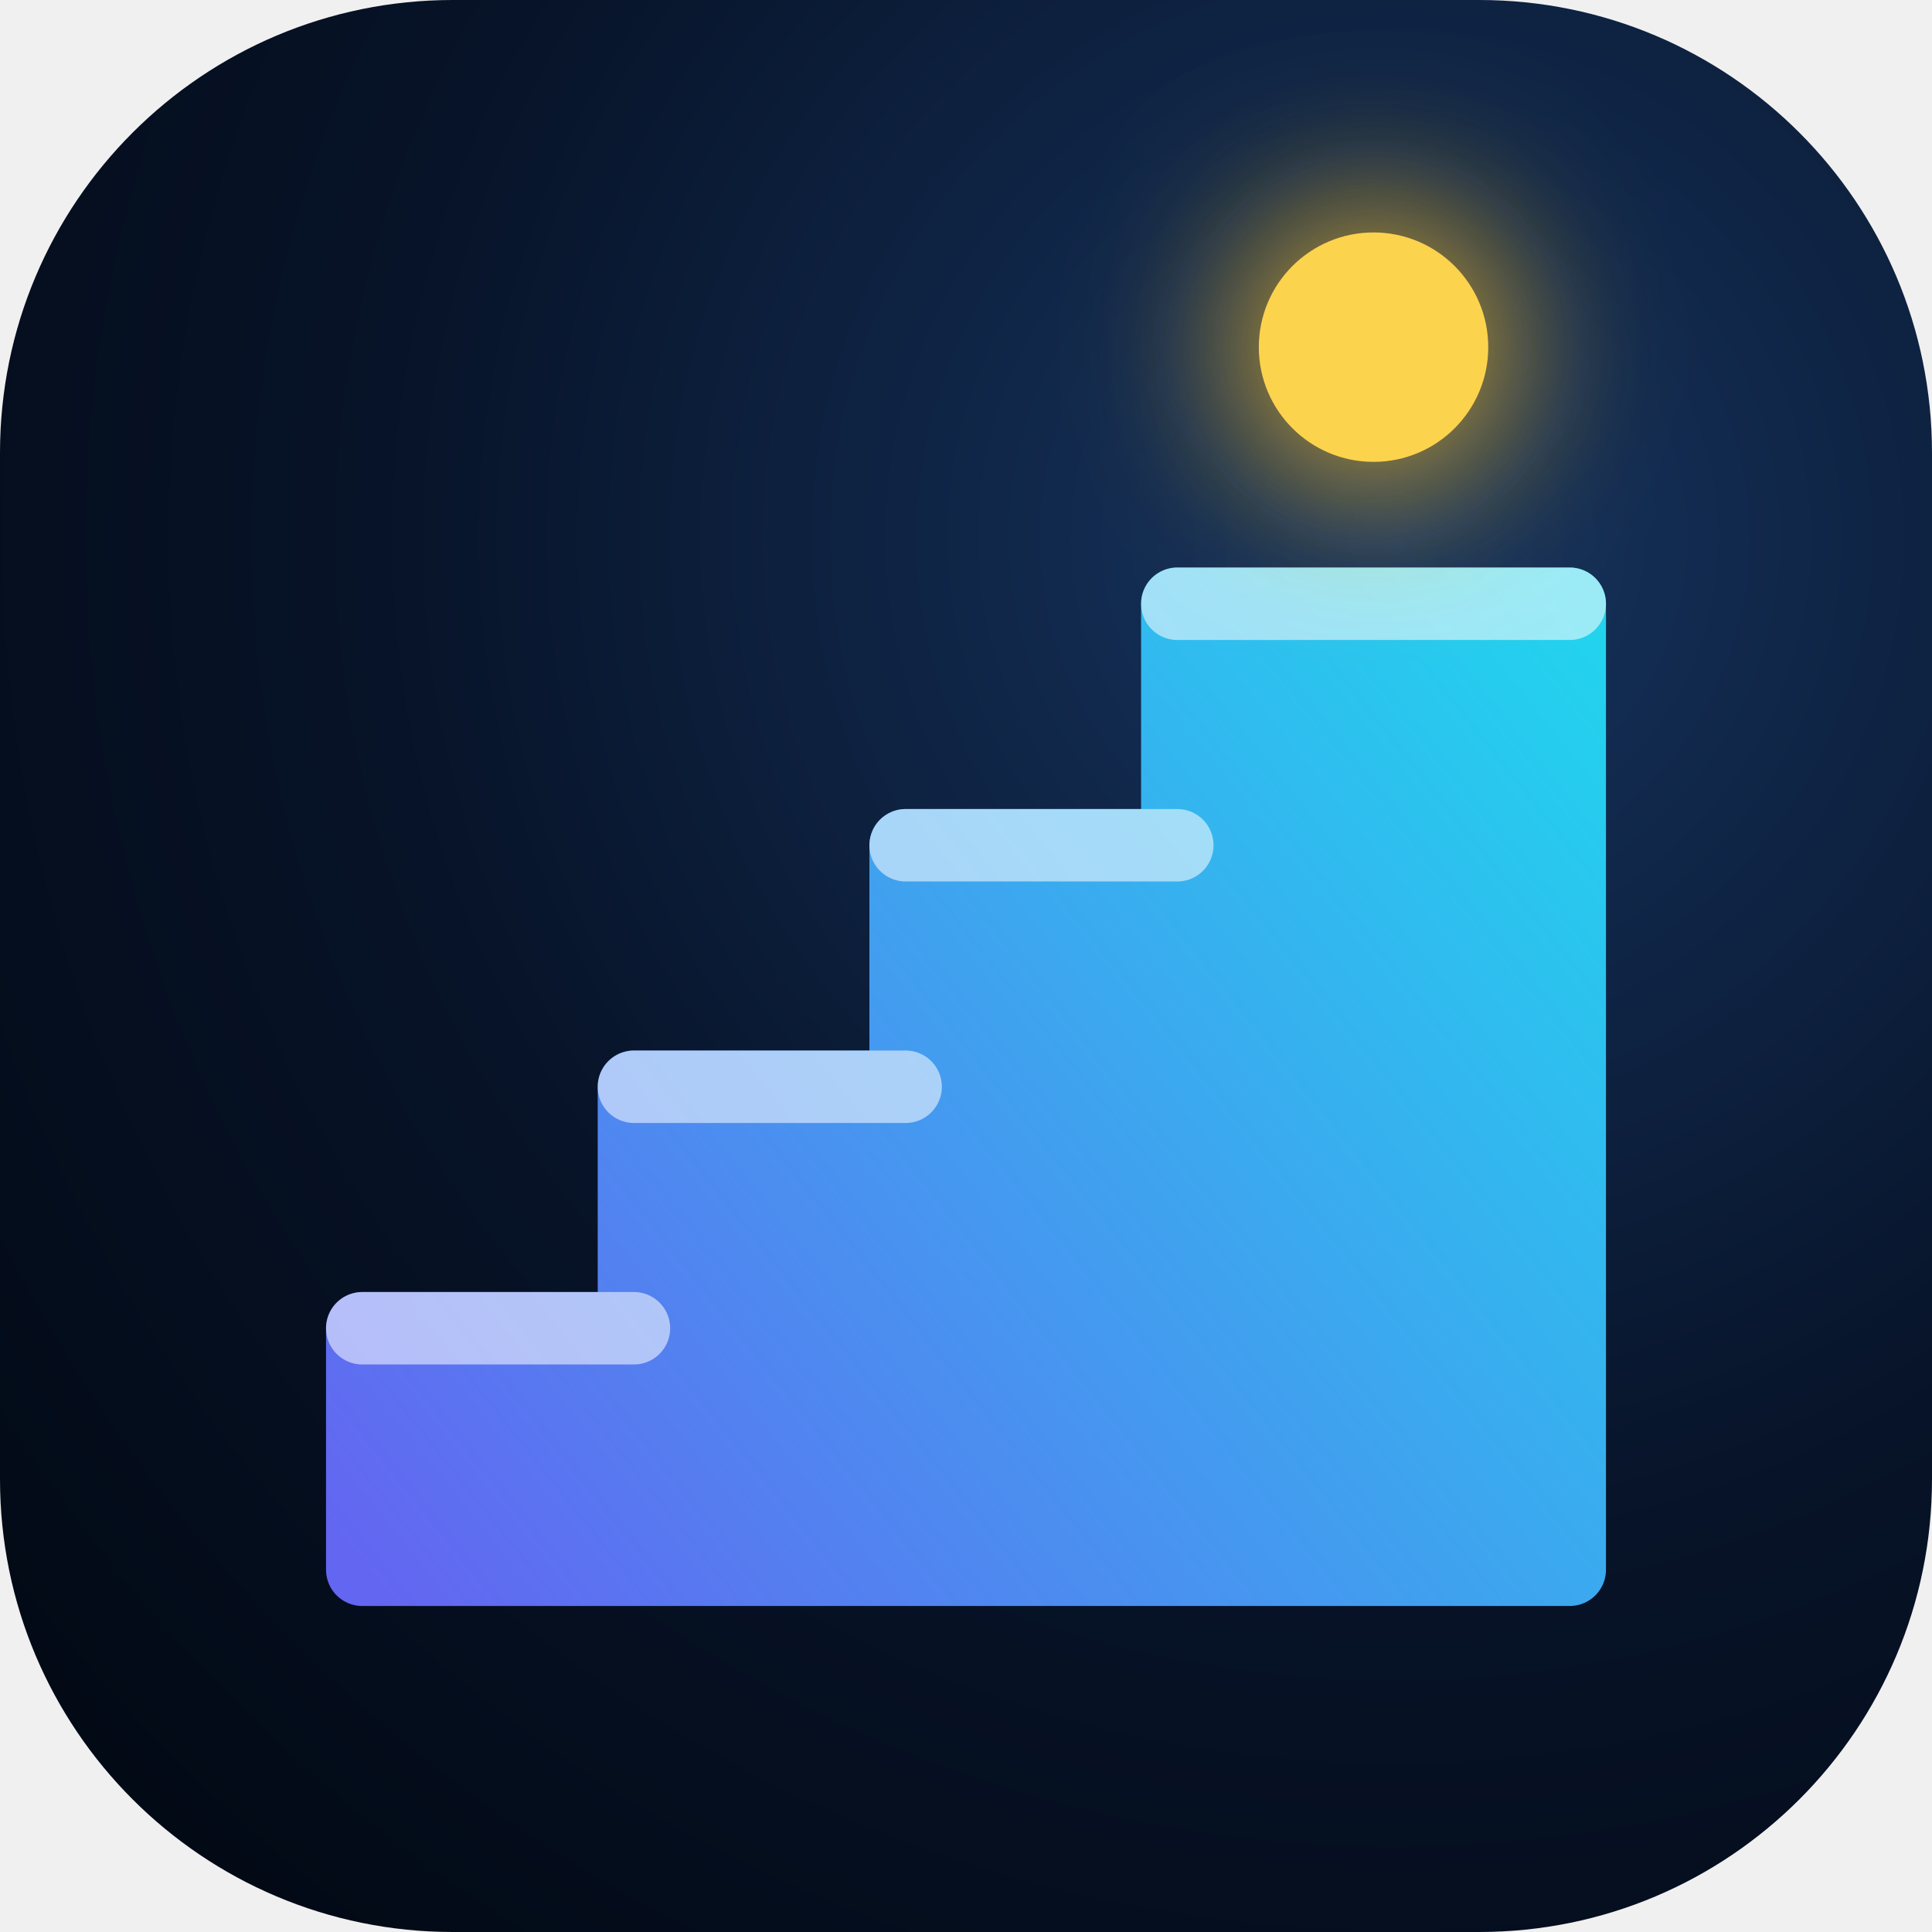
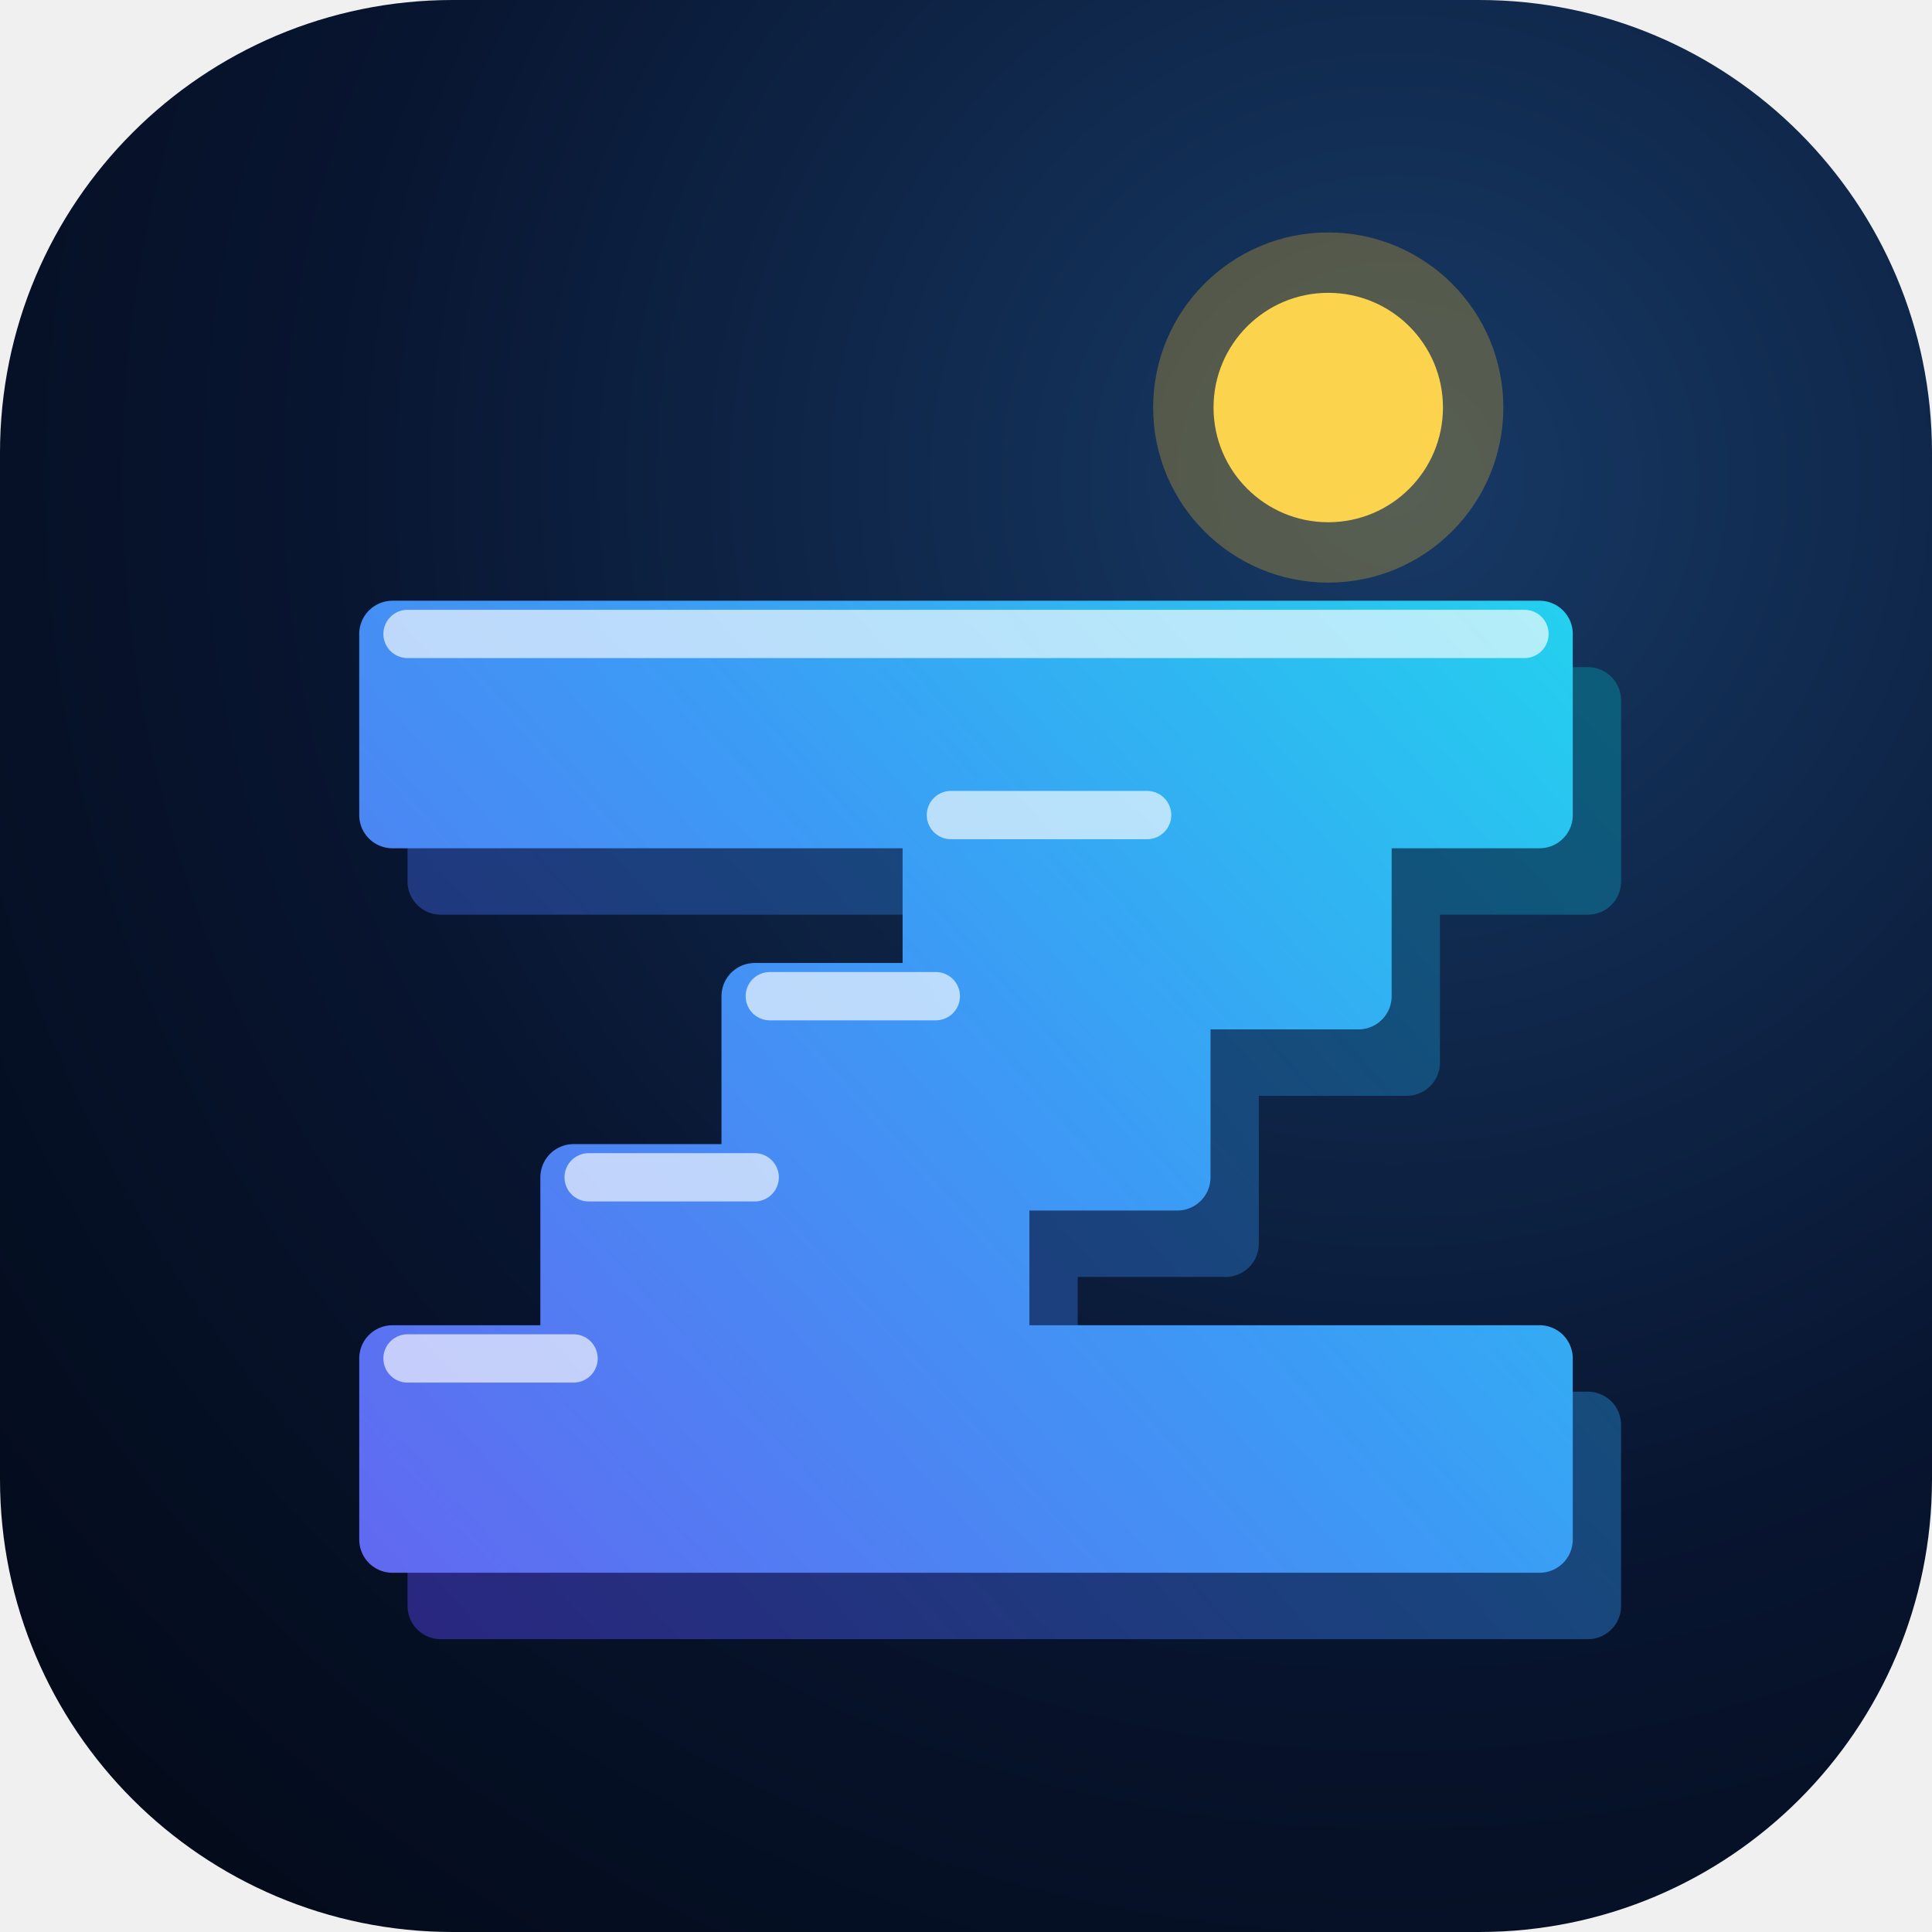
<svg xmlns="http://www.w3.org/2000/svg" viewBox="0 0 64 64">
  <defs>
-     <linearGradient id="zg" x1="12" y1="52" x2="52" y2="20" gradientUnits="userSpaceOnUse">
+     <linearGradient id="g" x1="12" y1="54" x2="52" y2="18" gradientUnits="userSpaceOnUse">
      <stop offset="0" stop-color="#6366f1" />
+       <stop offset=".55" stop-color="#3b9cf5" />
      <stop offset="1" stop-color="#22d3ee" />
    </linearGradient>
-     <radialGradient id="zb" cx="0.72" cy="0.28" r="0.95">
-       <stop offset="0" stop-color="#16345f" />
-       <stop offset="0.55" stop-color="#071328" />
-       <stop offset="1" stop-color="#020914" />
+     <linearGradient id="d" x1="12" y1="54" x2="52" y2="18" gradientUnits="userSpaceOnUse">
+       <stop offset="0" stop-color="#2a2580" />
+       <stop offset="1" stop-color="#0b5f7a" />
+     </linearGradient>
+     <radialGradient id="b" cx=".72" cy=".25" r="1">
+       <stop offset="0" stop-color="#173a66" />
+       <stop offset=".55" stop-color="#081530" />
+       <stop offset="1" stop-color="#030a18" />
    </radialGradient>
-     <filter id="zglow" x="-1" y="-1" width="3" height="3">
-       <feGaussianBlur stdDeviation="2.6" />
-     </filter>
  </defs>
-   <rect width="64" height="64" rx="15" fill="url(#zb)" />
-   <path d="M12 52V44H21V36H30V28H39V20H52V52Z" fill="url(#zg)" stroke="url(#zg)" stroke-width="2.4" stroke-linejoin="round" />
-   <path d="M12 44H21M21 36H30M30 28H39M39 20H52" stroke="#fff" stroke-opacity=".55" stroke-width="2.4" stroke-linecap="round" />
-   <circle cx="45.5" cy="11.5" r="4.6" fill="#fbbf24" filter="url(#zglow)" opacity=".8" />
-   <circle cx="45.5" cy="11.5" r="3.8" fill="#fcd34d" />
+   <rect width="64" height="64" rx="15" fill="url(#b)" />
+   <path transform="translate(1.6 2.2)" d="M13 21H51V27H45V33H39V39H33V45H51V51H13V45H19V39H25V33H31V27H13Z" fill="url(#d)" stroke="url(#d)" stroke-width="2.2" stroke-linejoin="round" />
+   <path d="M13 21H51V27H45V33H39V39H33V45H51V51H13V45H19V39H25V33H31V27H13Z" fill="url(#g)" stroke="url(#g)" stroke-width="2.2" stroke-linejoin="round" />
+   <path d="M13.5 45H19M19.5 39H25M25.5 33H31M31.5 27H38M13.5 21H50.5" stroke="#fff" stroke-opacity=".65" stroke-width="1.6" stroke-linecap="round" />
+   <circle cx="44" cy="13.5" r="5.8" fill="#fbbf24" opacity=".28" />
+   <circle cx="44" cy="13.5" r="3.8" fill="#fcd34d" />
</svg>
